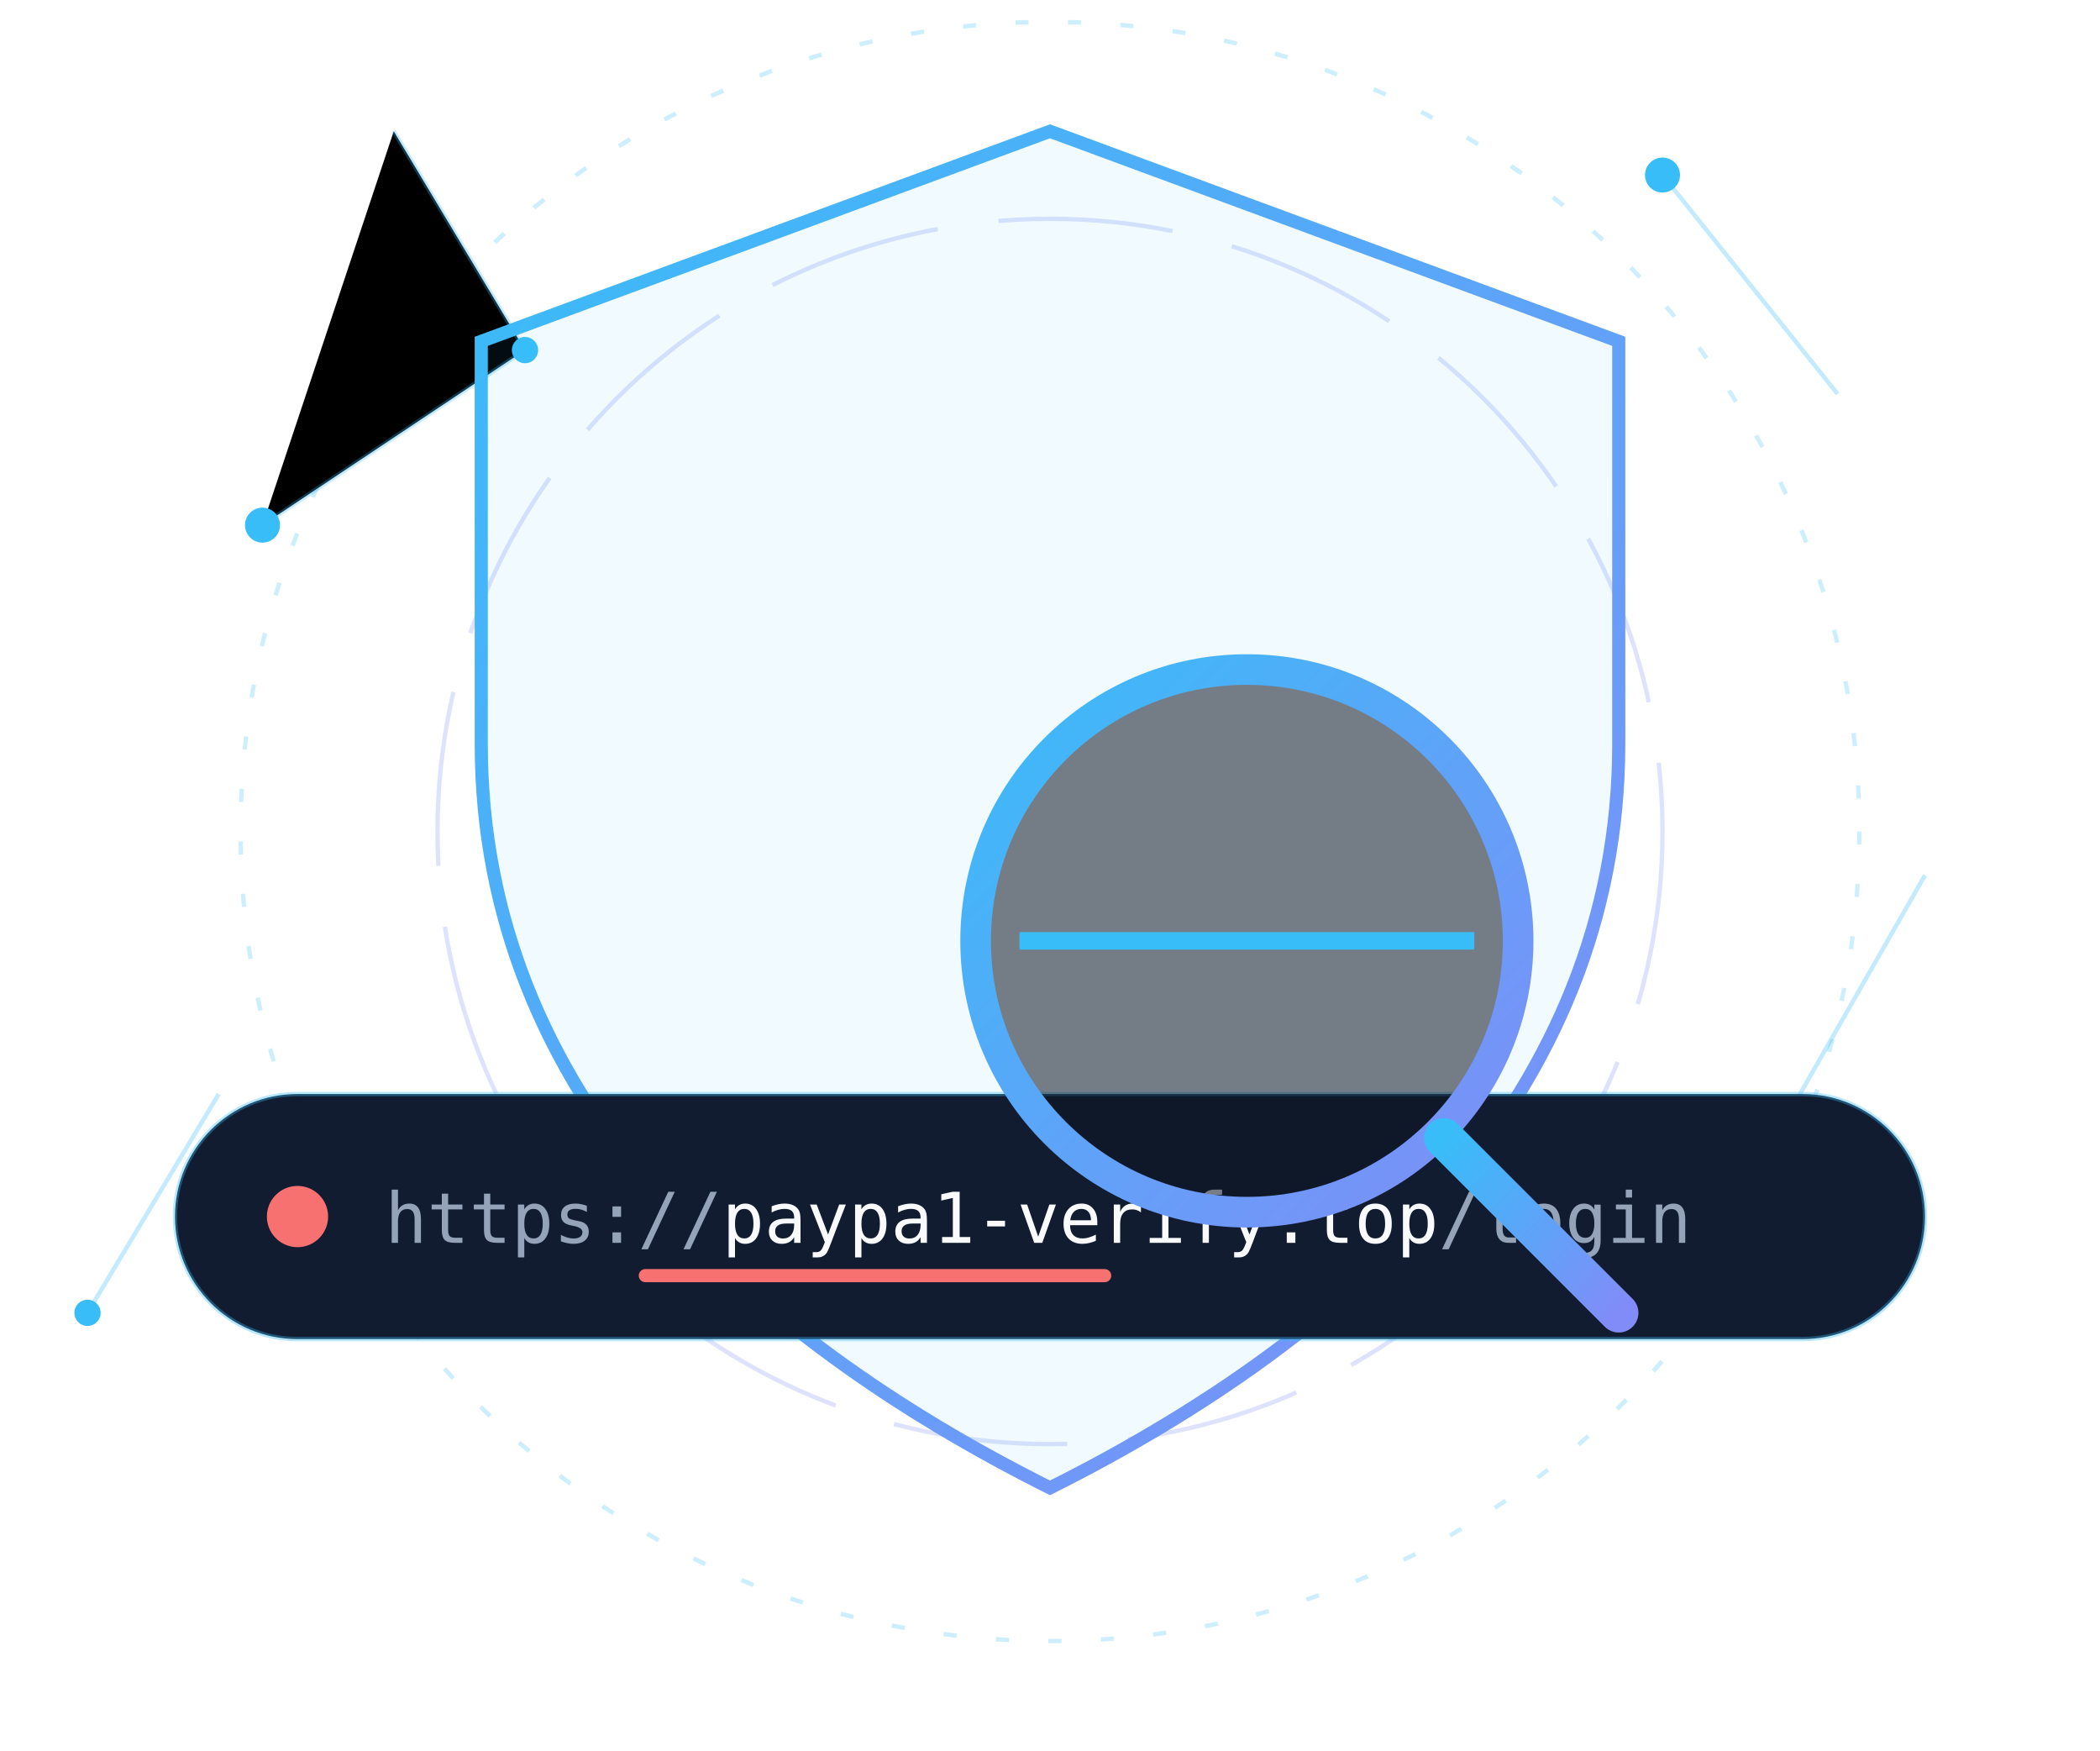
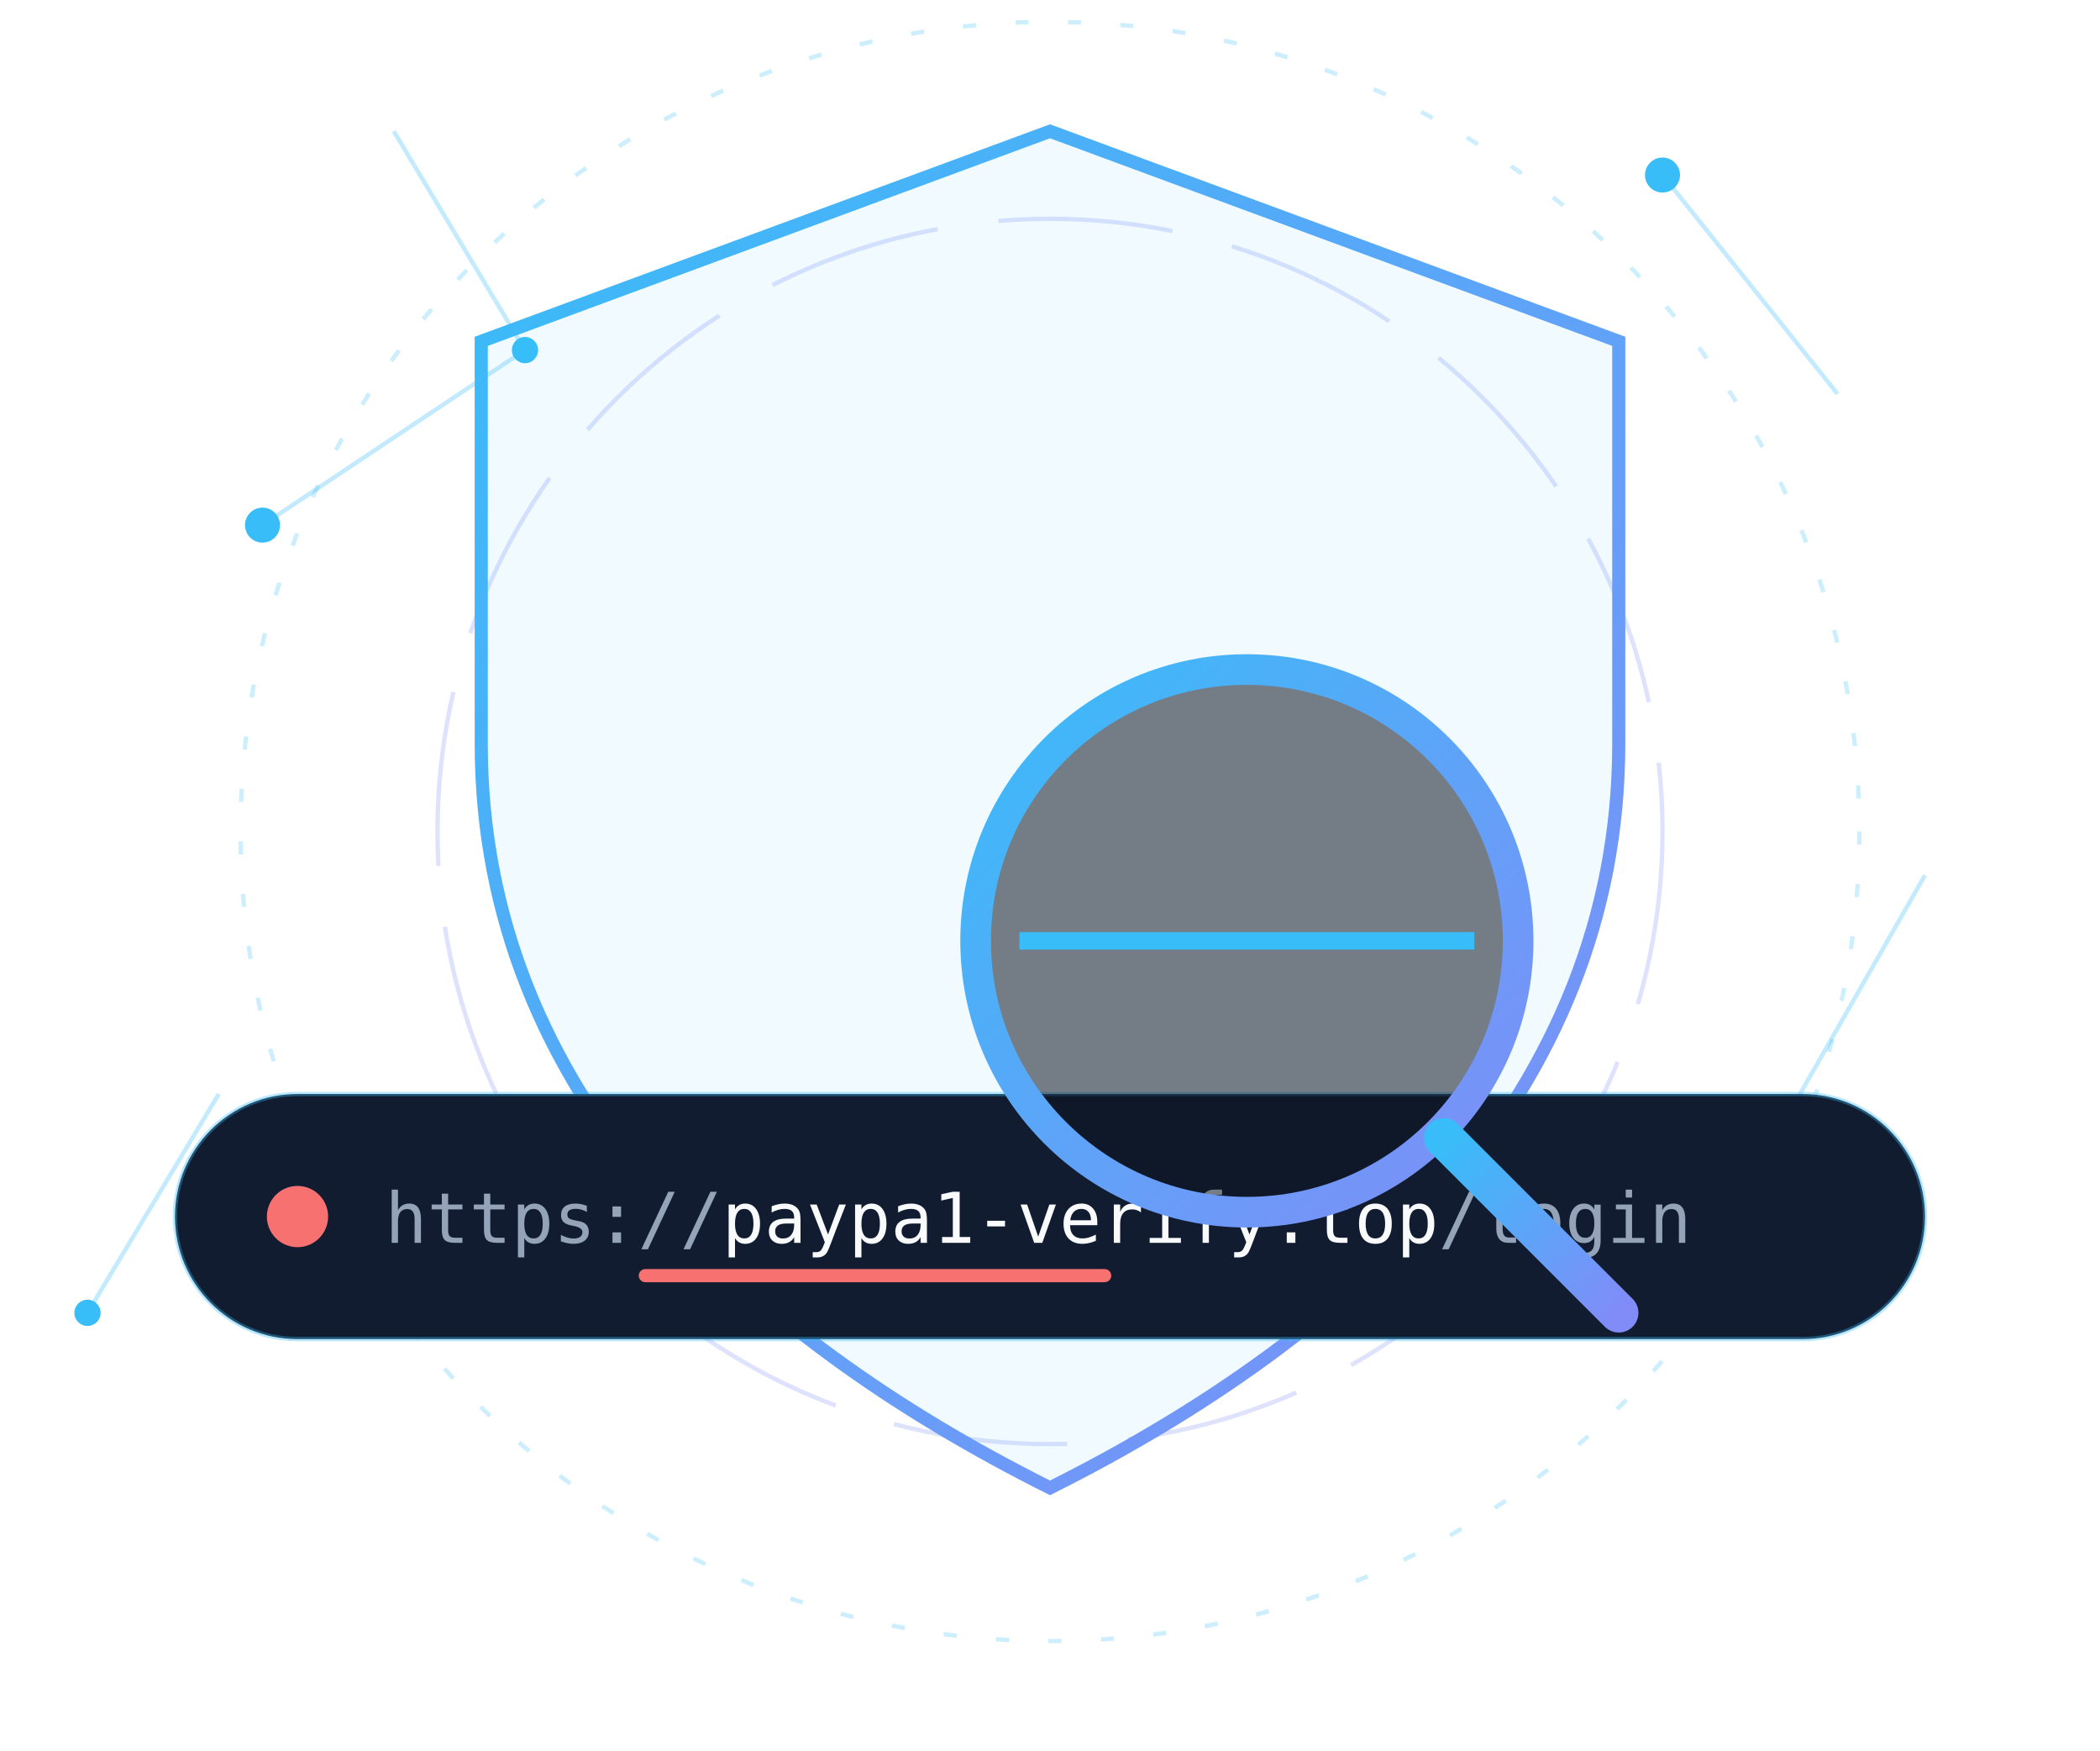
<svg xmlns="http://www.w3.org/2000/svg" viewBox="0 0 480 400" role="img" aria-label="A magnifying lens scanning a suspicious link in front of a shield">
  <style>.r{transform-origin:240px 190px;animation:s 60s linear infinite}.l{animation:p 7s ease-in-out infinite alternate}.n{animation:b 3s ease-in-out infinite}.beam{animation:v 2.4s ease-in-out infinite alternate}@keyframes s{to{transform:rotate(360deg)}}@keyframes p{from{transform:translateX(-95px)}to{transform:translateX(55px)}}@keyframes b{50%{opacity:.25}}@keyframes v{from{transform:translateY(-52px)}to{transform:translateY(52px)}}@media(prefers-reduced-motion:reduce){*{animation:none!important}}</style>
  <defs>
    <linearGradient id="a" x1="0" y1="0" x2="1" y2="1">
      <stop stop-color="#38BDF8" />
      <stop offset="1" stop-color="#818CF8" />
    </linearGradient>
    <clipPath id="c">
      <circle cx="0" cy="0" r="52" />
    </clipPath>
  </defs>
  <g class="r" fill="none" stroke="#38BDF8" stroke-opacity=".25">
    <circle cx="240" cy="190" r="185" stroke-dasharray="3 9" />
    <circle cx="240" cy="190" r="140" stroke="#818CF8" stroke-dasharray="40 14" />
  </g>
-   <g stroke="#38BDF8" stroke-opacity=".3">
+   <g fill="none" stroke="#38BDF8" stroke-opacity=".3">
    <path d="M60 120 120 80 90 30M420 90 380 40M440 200 400 270M50 250 20 300" />
  </g>
  <g fill="#38BDF8">
    <circle class="n" cx="60" cy="120" r="4" />
    <circle class="n" cx="120" cy="80" r="3" />
    <circle class="n" cx="380" cy="40" r="4" />
    <circle class="n" cx="400" cy="270" r="3" />
    <circle class="n" cx="20" cy="300" r="3" />
  </g>
  <path d="M240 30 370 78V170C370 250 310 305 240 340 170 305 110 250 110 170V78Z" fill="#38BDF8" fill-opacity=".07" stroke="url(#a)" stroke-width="3" />
  <g transform="translate(40 250)">
    <rect width="400" height="56" rx="28" fill="#111C30" stroke="#38BDF8" stroke-opacity=".35" />
    <circle cx="28" cy="28" r="7" fill="#F87171" />
    <text x="48" y="34" font-family="IBM Plex Mono,Consolas,monospace" font-size="16" fill="#94A3B8">https://<tspan fill="#F8FAFC">paypa1-verify.top</tspan>/login</text>
    <rect x="106" y="40" width="108" height="3" rx="1.5" fill="#F87171" />
  </g>
  <g class="l">
    <g transform="translate(285 215)">
      <circle r="62" fill="#0D1424" fill-opacity=".55" />
      <g clip-path="url(#c)">
        <rect class="beam" x="-52" y="-2" width="104" height="4" fill="#38BDF8" />
      </g>
      <circle r="62" fill="none" stroke="url(#a)" stroke-width="7" />
      <path d="M45 45 85 85" stroke="url(#a)" stroke-width="9" stroke-linecap="round" />
    </g>
  </g>
</svg>
